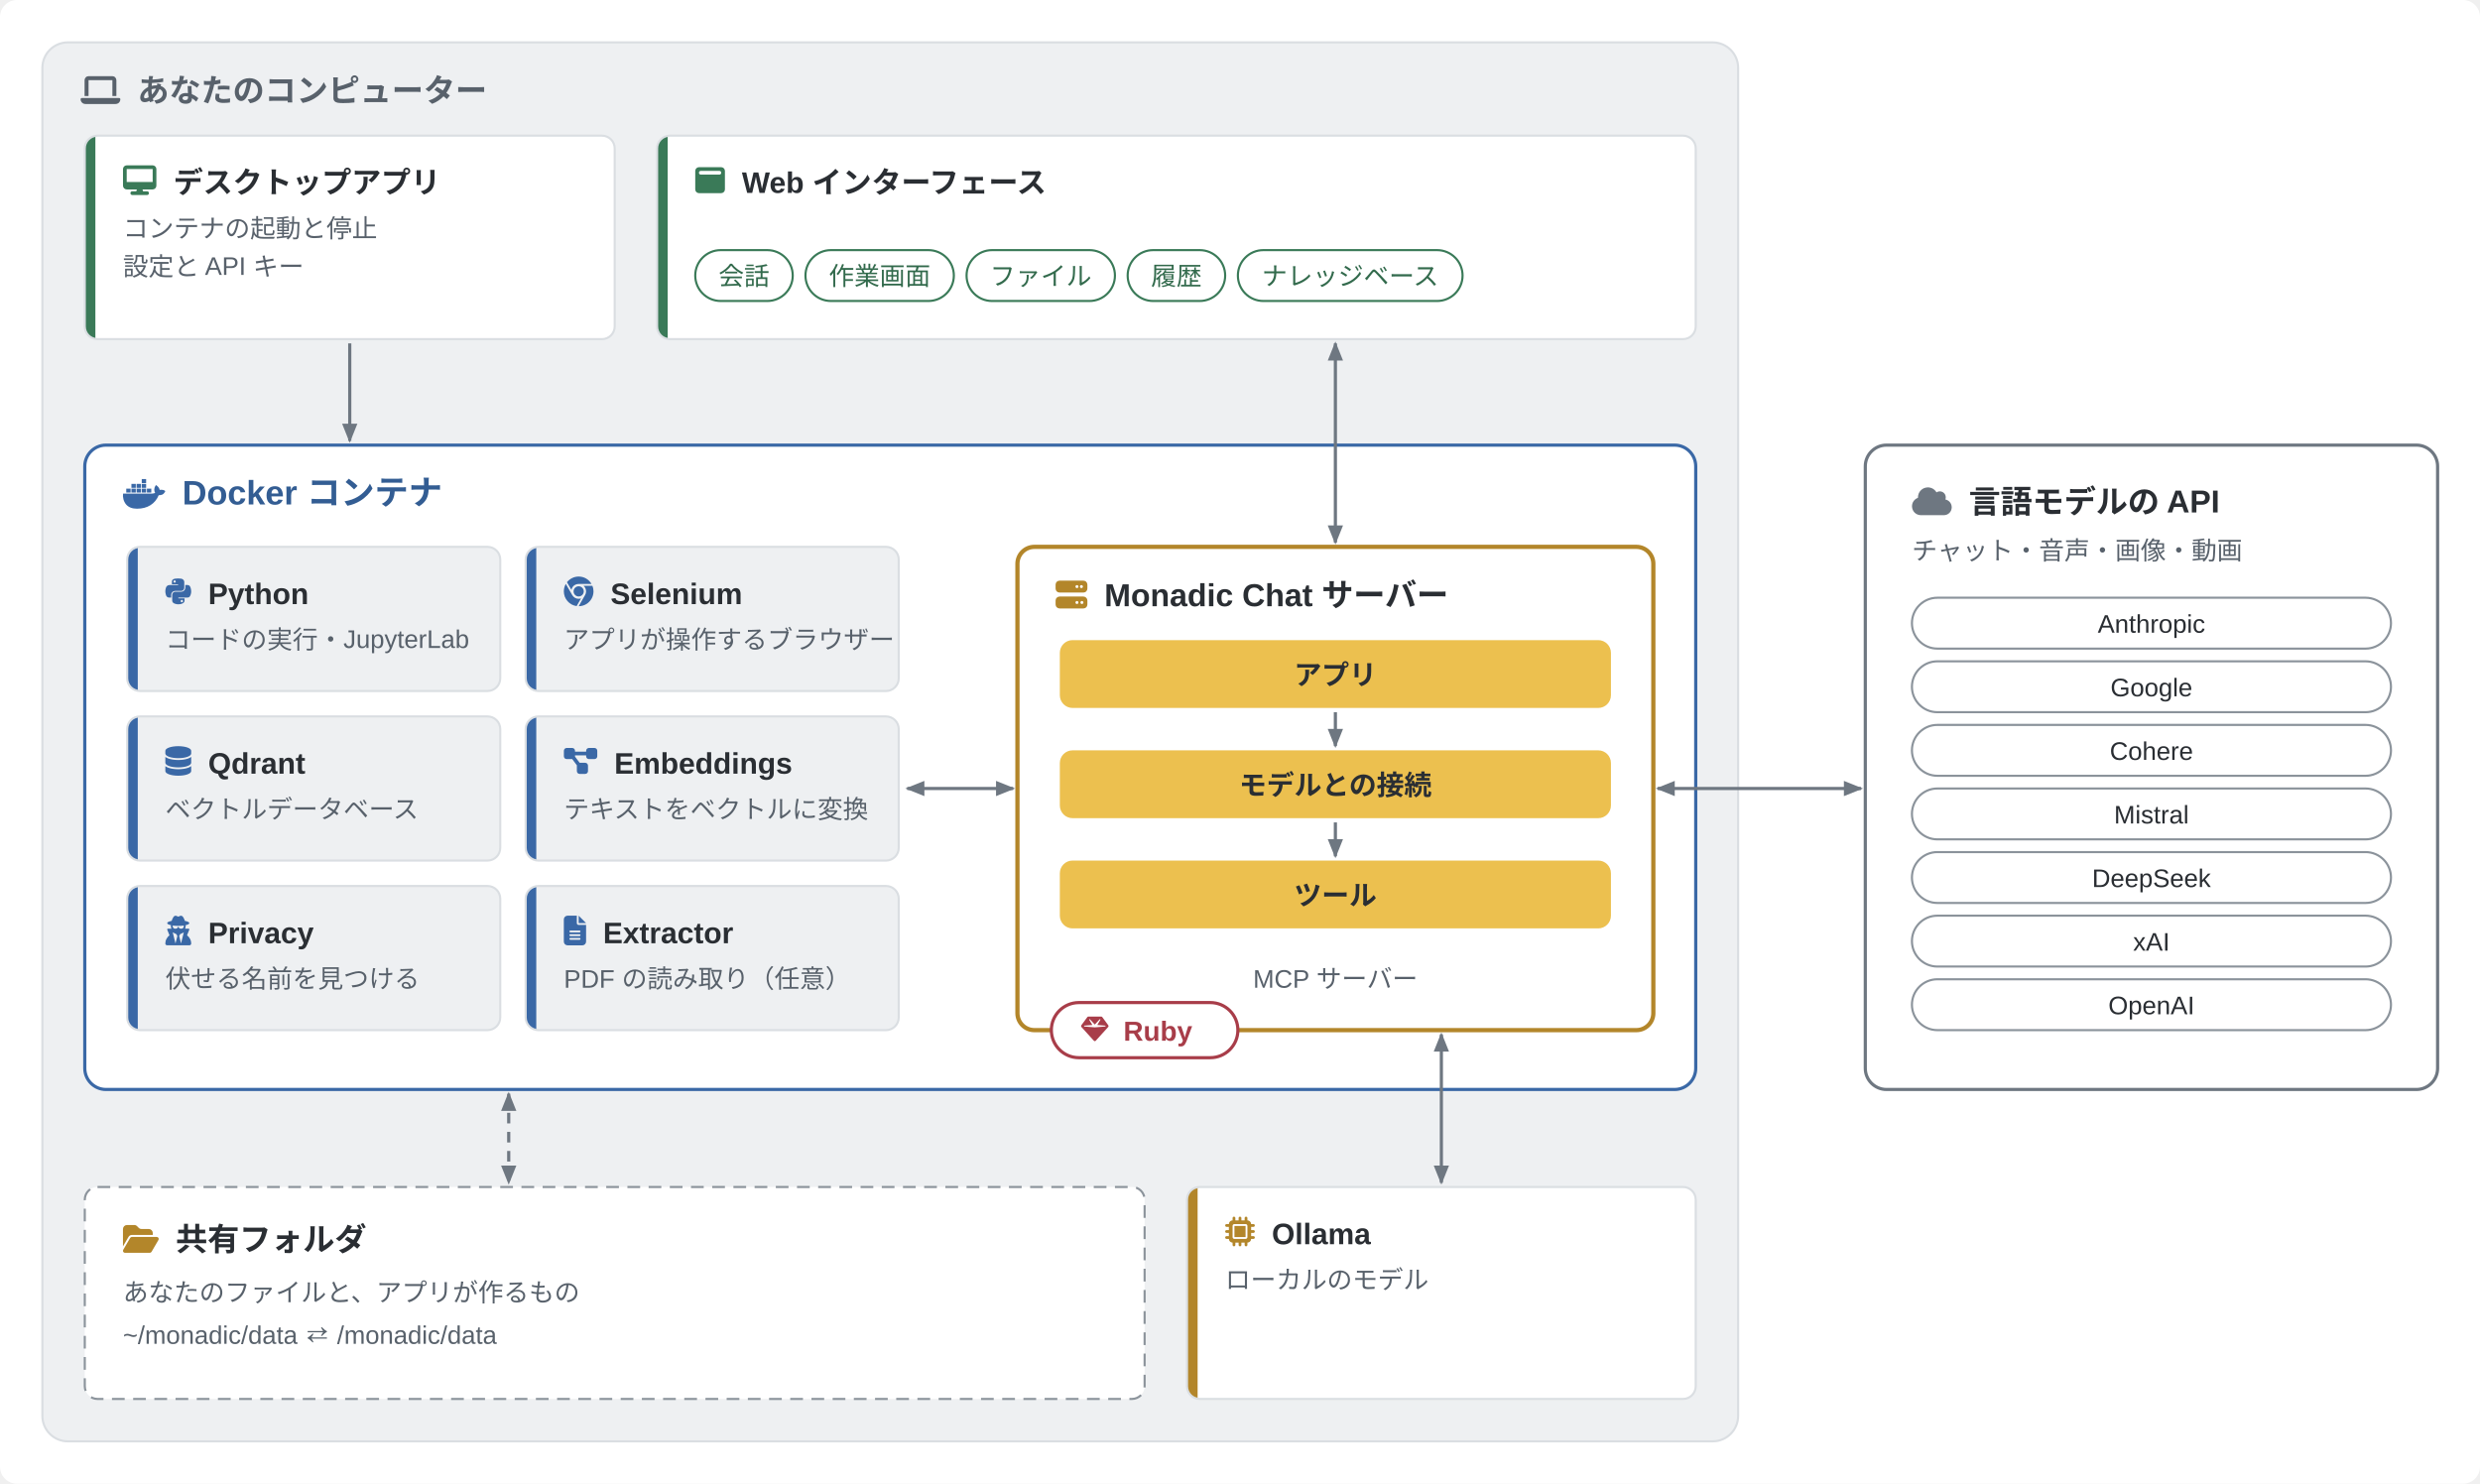
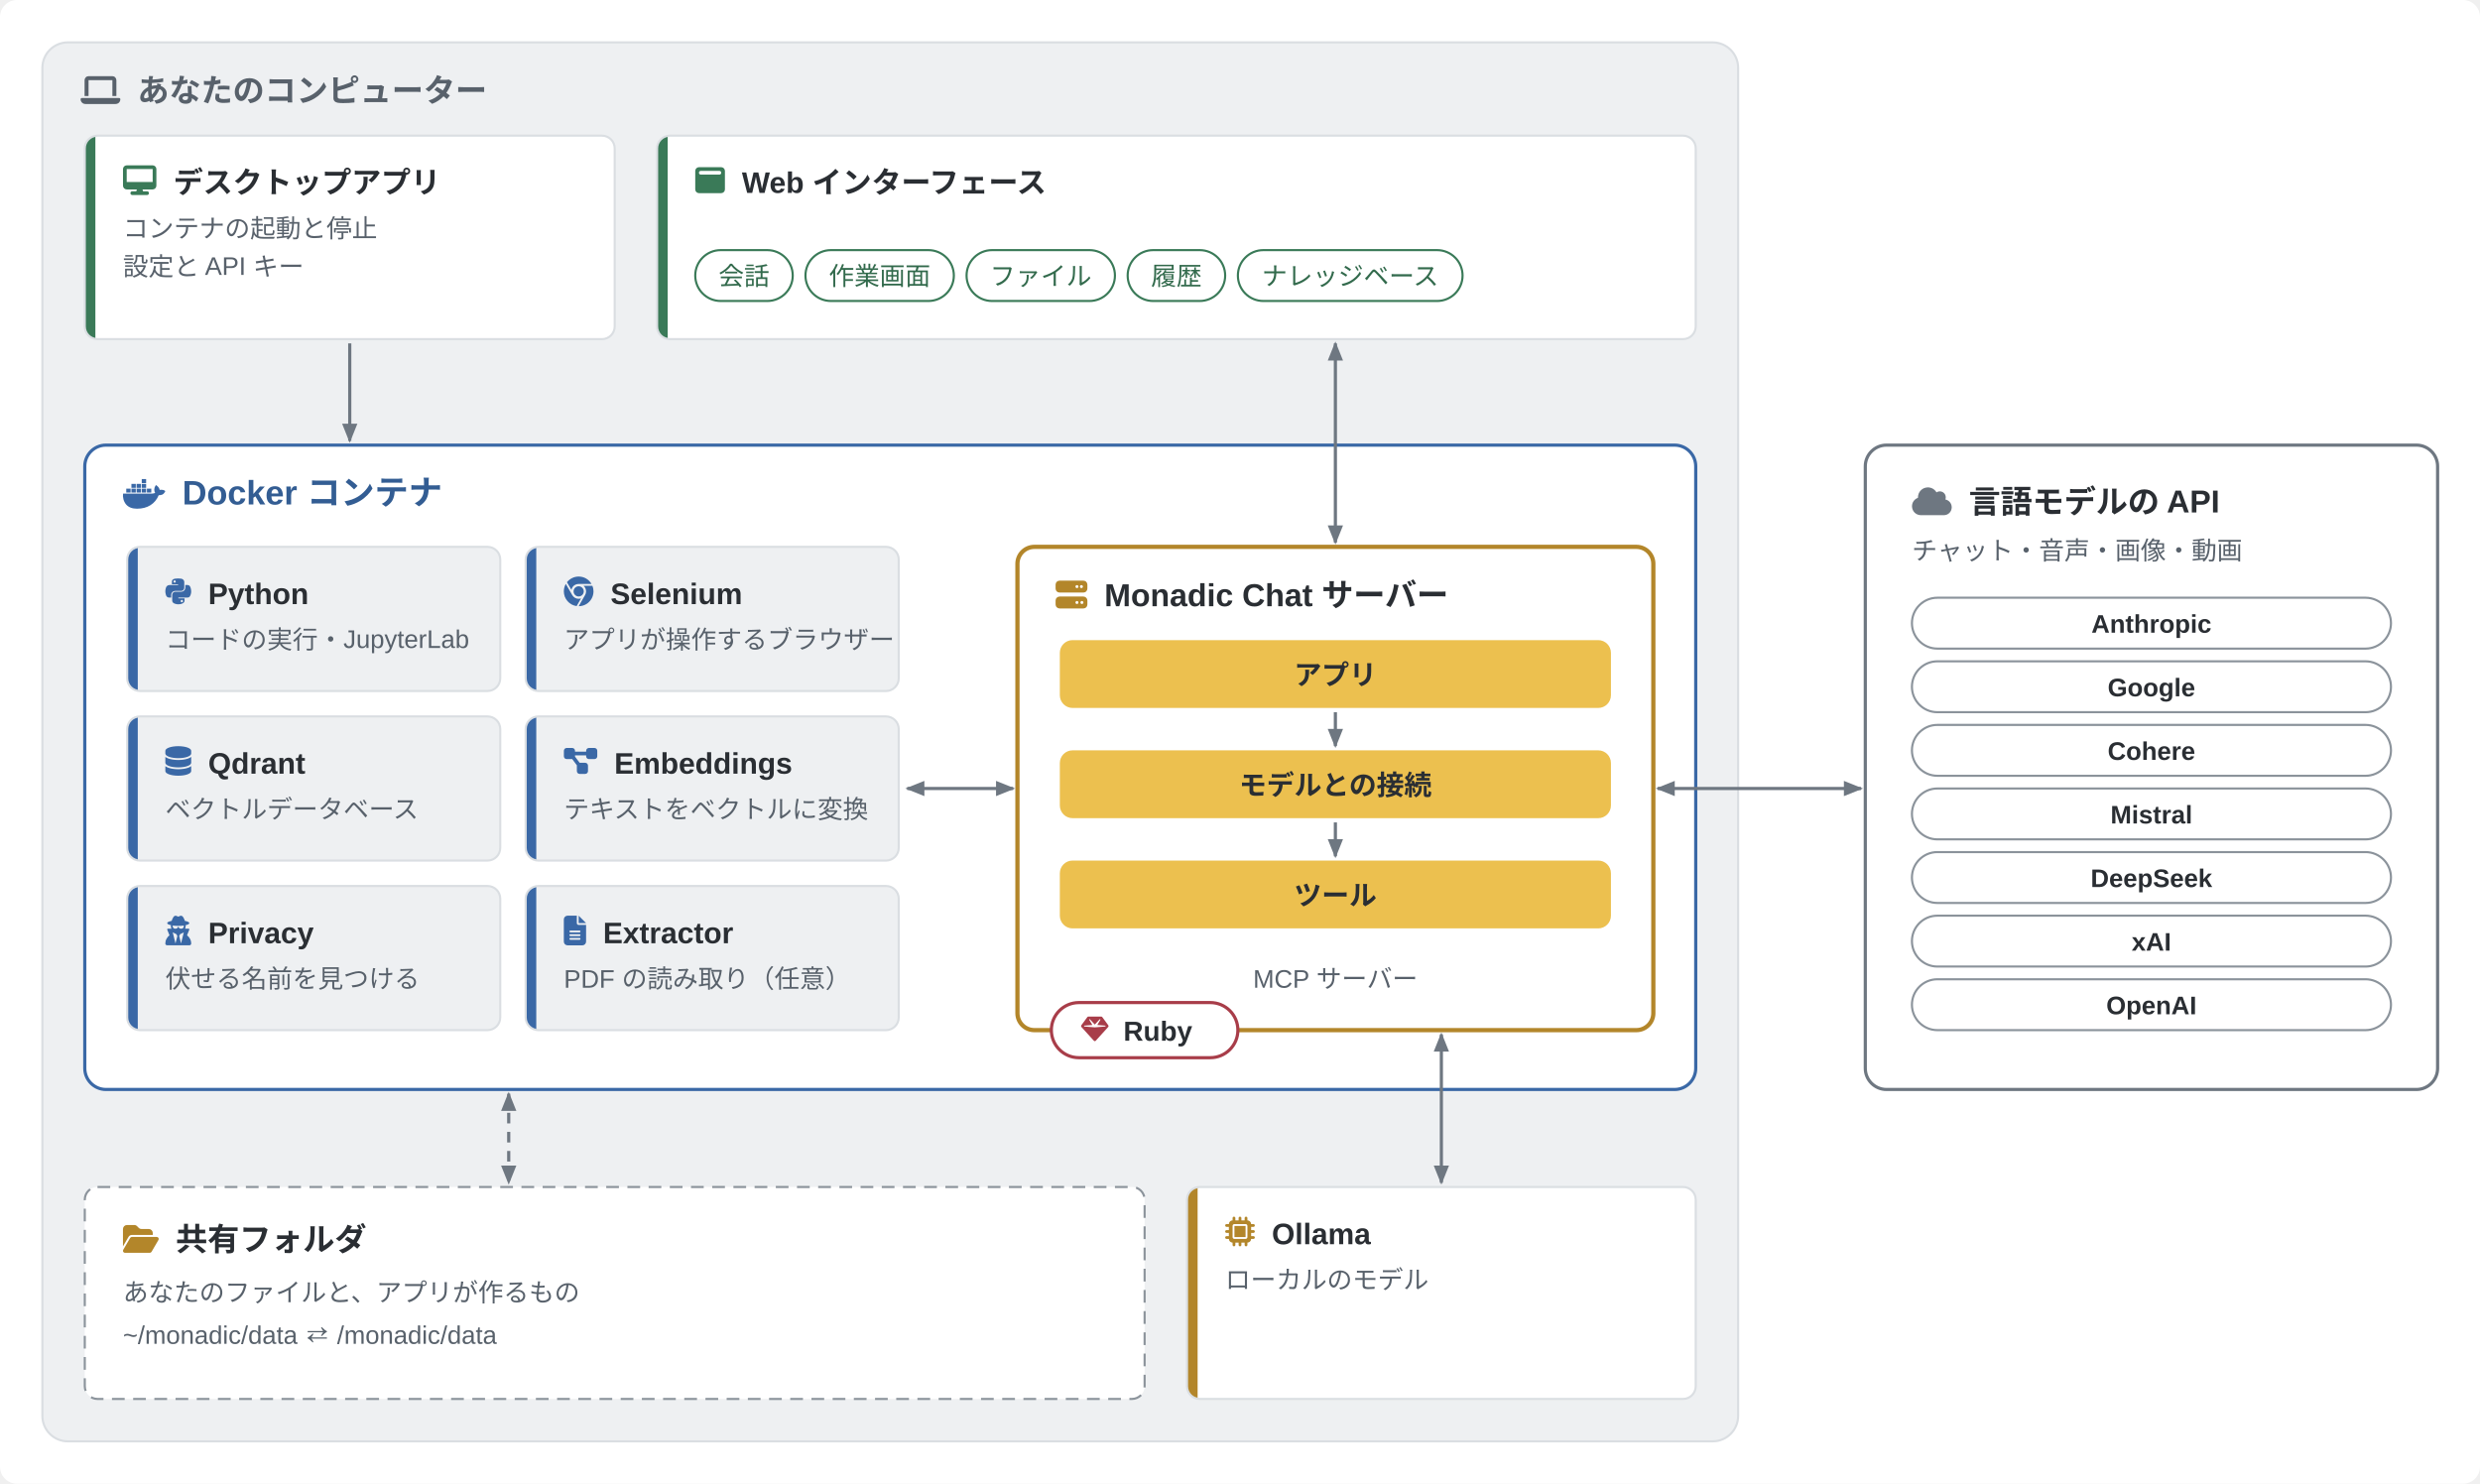
<svg xmlns="http://www.w3.org/2000/svg" width="1170" height="700" viewBox="0 0 1170 700" font-family="-apple-system, 'Hiragino Sans', 'Noto Sans JP', 'Helvetica Neue', Arial, sans-serif">
  <defs>
    <symbol id="i-brands-chrome" viewBox="0 -448 512 512">
      <path transform="scale(1 -1)" d="M0 192Q1 263 34 321L144 130Q161 100 190 82Q219 64 256 64Q277 64 297 71L221 -62Q125 -47 64 23Q2 93 0 192ZM365 126Q384 156 384 192Q382 251 341 288H493Q512 243 512 192Q511 121 477 63Q443 5 385 -29Q328 -63 256 -64L365 126ZM478 320H256H478H256Q208 319 174 291Q140 262 131 217L54 350Q90 395 142 421Q194 447 256 448Q328 447 386 413Q444 378 478 320ZM168 192Q169 229 194 254Q219 279 256 280Q293 279 318 254Q343 229 344 192Q343 155 318 130Q293 105 256 104Q219 105 194 130Q169 155 168 192Z" />
    </symbol>
    <symbol id="i-brands-docker" viewBox="0 -448 640 512">
      <path transform="scale(1 -1)" d="M350 212H284H350H284V271H350V212ZM350 416H284H350H284V355H350V416ZM428 271H362H428H362V212H428V271ZM272 343H206H272H206V283H272V343ZM350 343H284H350H284V283H350V343ZM627 243Q615 251 594 253Q574 255 554 252Q549 287 513 315L499 325L489 311Q475 289 473 260Q471 231 486 207Q472 198 437 196H2Q-4 157 7 113Q18 69 46 34Q102 -32 212 -32Q331 -32 415 21Q499 73 540 172Q558 170 585 178Q612 185 631 217Q634 222 639 232Q639 233 640 234L627 243ZM116 271H50H116H50V212H116V271ZM194 271H128H194H128V212H194V271ZM272 271H206H272H206V212H272V271ZM194 343H128H194H128V283H194V343Z" />
    </symbol>
    <symbol id="i-brands-python" viewBox="0 -448 448 512">
      <path transform="scale(1 -1)" d="M440 247Q434 271 422 286Q409 301 386 302H346V254Q345 226 326 207Q307 187 280 186H173Q150 186 135 170Q120 155 119 132V30Q120 9 135 -5Q151 -18 173 -24Q221 -40 280 -24Q300 -18 316 -5Q332 8 333 30V71H226V85H386Q409 85 421 100Q432 114 440 139Q456 186 440 248ZM286 44Q305 42 306 24Q305 5 286 3Q268 5 266 24Q268 42 286 44ZM168 200H275H168H275Q297 200 312 216Q327 231 328 254V356Q327 378 312 393Q297 408 275 412Q218 420 168 412Q135 406 124 392Q113 379 114 356V315H221V302H74Q51 302 32 288Q14 274 8 247Q0 218 0 194Q0 170 8 139Q13 115 27 100Q41 85 64 85H101V133Q102 161 121 180Q140 199 168 200ZM161 342Q143 344 141 363Q143 381 161 383Q179 381 181 363Q179 344 161 342Z" />
    </symbol>
    <symbol id="i-solid-cloud" viewBox="0 -448 640 512">
      <path transform="scale(1 -1)" d="M0 112Q2 51 42 10Q83 -30 144 -32H512Q566 -31 603 5Q639 42 640 96Q639 143 611 177Q582 212 538 221Q544 238 544 256Q543 297 516 324Q489 351 448 352Q418 352 395 336Q373 372 337 394Q301 415 256 416Q188 414 143 369Q98 324 96 256Q96 252 96 248Q96 248 96 248Q53 232 27 196Q1 160 0 112Z" />
    </symbol>
    <symbol id="i-solid-database" viewBox="0 -448 448 512">
      <path transform="scale(1 -1)" d="M448 368V320V368V320Q446 286 382 263Q319 241 224 240Q129 241 66 263Q2 286 0 320V368Q2 402 66 425Q129 447 224 448Q319 447 382 425Q446 402 448 368ZM393 233Q425 244 448 262V160Q446 126 382 103Q319 81 224 80Q129 81 66 103Q2 126 0 160V262Q23 244 55 233Q125 209 224 208Q323 209 393 233ZM0 102Q23 84 55 73Q125 49 224 48Q323 49 393 73Q425 84 448 102V16Q446 -18 382 -41Q319 -63 224 -64Q129 -63 66 -41Q2 -18 0 16V102Z" />
    </symbol>
    <symbol id="i-solid-desktop" viewBox="0 -448 576 512">
      <path transform="scale(1 -1)" d="M64 448Q37 447 19 429Q1 411 0 384V96Q1 69 19 51Q37 33 64 32H240L229 0H160Q146 0 137 -9Q128 -18 128 -32Q128 -46 137 -55Q146 -64 160 -64H416Q430 -64 439 -55Q448 -46 448 -32Q448 -18 439 -9Q430 0 416 0H347L336 32H512Q539 33 557 51Q575 69 576 96V384Q575 411 557 429Q539 447 512 448H64ZM512 384V160V384V160H64V384H512Z" />
    </symbol>
    <symbol id="i-solid-diagram-project" viewBox="0 -448 576 512">
      <path transform="scale(1 -1)" d="M0 368Q1 388 14 402Q28 415 48 416H144Q164 415 178 402Q191 388 192 368V352H384V368Q385 388 398 402Q412 415 432 416H528Q548 415 562 402Q575 388 576 368V272Q575 252 562 238Q548 225 528 224H432Q412 225 398 238Q385 252 384 272V288H192V272Q192 269 192 267L272 160H368Q388 159 402 146Q415 132 416 112V16Q415 -4 402 -18Q388 -31 368 -32H272Q252 -31 238 -18Q225 -4 224 16V112Q224 115 224 117L144 224H48Q28 225 14 238Q1 252 0 272V368Z" />
    </symbol>
    <symbol id="i-solid-file-lines" viewBox="0 -448 384 512">
      <path transform="scale(1 -1)" d="M64 448Q37 447 19 429Q1 411 0 384V0Q1 -27 19 -45Q37 -63 64 -64H320Q347 -63 365 -45Q383 -27 384 0V288H256Q242 288 233 297Q224 306 224 320V448H64ZM256 448V320V448V320H384L256 448ZM112 192H272H112H272Q287 191 288 176Q287 161 272 160H112Q97 161 96 176Q97 191 112 192ZM112 128H272H112H272Q287 127 288 112Q287 97 272 96H112Q97 97 96 112Q97 127 112 128ZM112 64H272H112H272Q287 63 288 48Q287 33 272 32H112Q97 33 96 48Q97 63 112 64Z" />
    </symbol>
    <symbol id="i-solid-folder-open" viewBox="0 -448 576 512">
      <path transform="scale(1 -1)" d="M89 224 0 72 89 224 0 72V352Q1 379 19 397Q37 415 64 416H182Q208 416 227 397L253 371Q272 352 299 352H416Q443 351 461 333Q479 315 480 288V256H144Q108 255 89 224ZM116 208Q126 223 144 224H544Q562 223 572 208Q580 192 572 176L460 -16Q450 -31 432 -32H32Q14 -31 4 -16Q-4 0 4 16L116 208Z" />
    </symbol>
    <symbol id="i-solid-gem" viewBox="0 -448 512 512">
      <path transform="scale(1 -1)" d="M117 414Q124 424 136 424H376Q388 424 395 414L507 262Q517 246 506 232L274 -24Q267 -32 256 -32Q245 -32 238 -24L6 232Q-5 246 5 262L117 414ZM155 374Q150 370 153 364L211 268L63 256Q57 255 56 248Q57 241 63 240L255 224Q256 224 256 224Q256 224 257 224L449 240Q455 241 456 248Q455 255 449 256L302 268L359 364Q362 370 357 374Q351 378 346 373L256 276L166 373Q161 378 155 374Z" />
    </symbol>
    <symbol id="i-solid-laptop" viewBox="0 -448 640 512">
      <path transform="scale(1 -1)" d="M128 416Q101 415 83 397Q65 379 64 352V96H128V352H512V96H576V352Q575 379 557 397Q539 415 512 416H128ZM19 64Q2 62 0 45Q1 12 23 -10Q44 -31 77 -32H563Q596 -31 618 -10Q639 12 640 45Q638 62 621 64H19Z" />
    </symbol>
    <symbol id="i-solid-microchip" viewBox="0 -448 512 512">
      <path transform="scale(1 -1)" d="M176 424Q174 446 152 448Q130 446 128 424V384Q101 383 83 365Q65 347 64 320H24Q2 318 0 296Q2 274 24 272H64V216H24Q2 214 0 192Q2 170 24 168H64V112H24Q2 110 0 88Q2 66 24 64H64Q65 37 83 19Q101 1 128 0V-40Q130 -62 152 -64Q174 -62 176 -40V0H232V-40Q234 -62 256 -64Q278 -62 280 -40V0H336V-40Q338 -62 360 -64Q382 -62 384 -40V0Q411 1 429 19Q447 37 448 64H488Q510 66 512 88Q510 110 488 112H448V168H488Q510 170 512 192Q510 214 488 216H448V272H488Q510 274 512 296Q510 318 488 320H448Q447 347 429 365Q411 383 384 384V424Q382 446 360 448Q338 446 336 424V384H280V424Q278 446 256 448Q234 446 232 424V384H176V424ZM160 320H352H160H352Q366 320 375 311Q384 302 384 288V96Q384 82 375 73Q366 64 352 64H160Q146 64 137 73Q128 82 128 96V288Q128 302 137 311Q146 320 160 320ZM352 288H160H352H160V96H352V288Z" />
    </symbol>
    <symbol id="i-solid-server" viewBox="0 -448 512 512">
      <path transform="scale(1 -1)" d="M64 416Q37 415 19 397Q1 379 0 352V288Q1 261 19 243Q37 225 64 224H448Q475 225 493 243Q511 261 512 288V352Q511 379 493 397Q475 415 448 416H64ZM344 344Q366 342 368 320Q366 298 344 296Q322 298 320 320Q322 342 344 344ZM392 320Q394 342 416 344Q438 342 440 320Q438 298 416 296Q394 298 392 320ZM64 160Q37 159 19 141Q1 123 0 96V32Q1 5 19 -13Q37 -31 64 -32H448Q475 -31 493 -13Q511 5 512 32V96Q511 123 493 141Q475 159 448 160H64ZM344 88Q366 86 368 64Q366 42 344 40Q322 42 320 64Q322 86 344 88ZM400 64Q402 86 424 88Q446 86 448 64Q446 42 424 40Q402 42 400 64Z" />
    </symbol>
    <symbol id="i-solid-user-secret" viewBox="0 -448 448 512">
      <path transform="scale(1 -1)" d="M224 432Q215 433 209 438Q208 438 208 438Q201 446 176 448Q153 447 137 420Q120 394 110 359Q74 352 53 342Q32 332 32 320Q35 298 97 284Q96 278 96 272Q96 246 105 224H45Q33 223 32 211Q32 208 33 206L72 109Q39 84 20 47Q0 10 0 -34Q0 -47 9 -55Q17 -64 30 -64H418Q431 -64 439 -55Q448 -47 448 -34Q448 10 428 47Q409 84 376 109L415 206Q416 208 416 211Q415 223 403 224H343Q352 246 352 272Q352 278 351 284Q413 298 416 320Q416 332 395 342Q374 352 338 359Q328 394 311 420Q295 447 272 448Q247 446 240 438Q240 438 240 438Q239 438 239 438Q233 433 224 432ZM280 224H268H280H268Q241 225 231 250Q229 255 224 255Q219 255 217 250Q207 225 181 224H168Q151 224 140 236Q128 247 128 264V278Q171 272 224 272Q277 272 320 278V264Q320 247 308 236Q297 224 280 224ZM192 128 208 96 192 128 208 96 176 -32 128 160 192 128ZM320 160 272 -32 320 160 272 -32 240 96 256 128 320 160Z" />
    </symbol>
    <symbol id="i-solid-window-maximize" viewBox="0 -448 512 512">
      <path transform="scale(1 -1)" d="M64 416Q37 415 19 397Q1 379 0 352V32Q1 5 19 -13Q37 -31 64 -32H448Q475 -31 493 -13Q511 5 512 32V352Q511 379 493 397Q475 415 448 416H64ZM96 352H416H96H416Q430 352 439 343Q448 334 448 320Q448 306 439 297Q430 288 416 288H96Q82 288 73 297Q64 306 64 320Q64 334 73 343Q82 352 96 352Z" />
    </symbol>
    <marker id="arrow" viewBox="0 0 10 10" refX="9" refY="5" markerUnits="userSpaceOnUse" markerWidth="9" markerHeight="9" orient="auto">
      <path d="M0 1 L10 5 L0 9 z" fill="#6e7781" />
    </marker>
    <marker id="arrow-back" viewBox="0 0 10 10" refX="1" refY="5" markerUnits="userSpaceOnUse" markerWidth="9" markerHeight="9" orient="auto">
      <path d="M10 1 L0 5 L10 9 z" fill="#6e7781" />
    </marker>
  </defs>
  <rect width="1170" height="700" rx="8" fill="#ffffff" />
  <rect x="20" y="20" width="800" height="660" rx="12" fill="#eef0f2" stroke="#dadee2" />
  <use href="#i-solid-laptop" x="38.0" y="35.0" width="18.8" height="15" fill="#58616b" />
  <text x="64.8" y="48.0" font-size="15" fill="#58616b" font-weight="700">あなたのコンピューター</text>
  <rect x="40" y="64" width="250" height="96" rx="6" fill="#3a7a58" />
  <path d="M45 64 H284 A6 6 0 0 1 290 70 V154 A6 6 0 0 1 284 160 H45 Z" fill="#ffffff" />
  <rect x="40" y="64" width="250" height="96" rx="6" fill="none" stroke="#dadee2" />
  <use href="#i-solid-desktop" x="58.0" y="78.0" width="15.8" height="14" fill="#3a7a58" />
  <text x="81.8" y="91.0" font-size="14" fill="#2a2e33" font-weight="700">デスクトップアプリ</text>
  <text x="58.0" y="112.0" font-size="12" fill="#58616b">コンテナの起動と停止</text>
  <text x="58.0" y="130.0" font-size="12" fill="#58616b">設定と API キー</text>
  <rect x="310" y="64" width="490" height="96" rx="6" fill="#3a7a58" />
  <path d="M315 64 H794 A6 6 0 0 1 800 70 V154 A6 6 0 0 1 794 160 H315 Z" fill="#ffffff" />
  <rect x="310" y="64" width="490" height="96" rx="6" fill="none" stroke="#dadee2" />
  <use href="#i-solid-window-maximize" x="328.0" y="78.0" width="14.0" height="14" fill="#3a7a58" />
  <text x="350.0" y="91.0" font-size="14" fill="#2a2e33" font-weight="700">Web インターフェース</text>
  <rect x="328.0" y="118" width="46.0" height="24" rx="12" fill="none" stroke="#3a7a58" />
  <text x="351.0" y="134.5" font-size="12" fill="#326a4c" text-anchor="middle">会話</text>
  <rect x="380.0" y="118" width="70.0" height="24" rx="12" fill="none" stroke="#3a7a58" />
  <text x="415.0" y="134.5" font-size="12" fill="#326a4c" text-anchor="middle">作業画面</text>
  <rect x="456.0" y="118" width="70.0" height="24" rx="12" fill="none" stroke="#3a7a58" />
  <text x="491.0" y="134.5" font-size="12" fill="#326a4c" text-anchor="middle">ファイル</text>
  <rect x="532.0" y="118" width="46.0" height="24" rx="12" fill="none" stroke="#3a7a58" />
  <text x="555.0" y="134.5" font-size="12" fill="#326a4c" text-anchor="middle">履歴</text>
  <rect x="584.0" y="118" width="106.0" height="24" rx="12" fill="none" stroke="#3a7a58" />
  <text x="637.0" y="134.5" font-size="12" fill="#326a4c" text-anchor="middle">ナレッジベース</text>
  <rect x="40" y="210" width="760" height="304" rx="10" fill="#ffffff" stroke="#3a68a6" stroke-width="1.5" />
  <use href="#i-brands-docker" x="58.0" y="225.0" width="20.0" height="16" fill="#3a68a6" />
  <text x="86.0" y="238.0" font-size="16" fill="#335d93" font-weight="700">Docker コンテナ</text>
  <rect x="60" y="258" width="176" height="68" rx="6" fill="#3a68a6" />
  <path d="M65 258 H230 A6 6 0 0 1 236 264 V320 A6 6 0 0 1 230 326 H65 Z" fill="#eef0f2" />
  <rect x="60" y="258" width="176" height="68" rx="6" fill="none" stroke="#dadee2" />
  <use href="#i-brands-python" x="78.0" y="272.0" width="12.2" height="14" fill="#3a68a6" />
  <text x="98.2" y="285.0" font-size="14" fill="#2a2e33" font-weight="700">Python</text>
  <text x="78.0" y="306.0" font-size="12" fill="#58616b">コードの実行・JupyterLab</text>
  <rect x="248" y="258" width="176" height="68" rx="6" fill="#3a68a6" />
  <path d="M253 258 H418 A6 6 0 0 1 424 264 V320 A6 6 0 0 1 418 326 H253 Z" fill="#eef0f2" />
  <rect x="248" y="258" width="176" height="68" rx="6" fill="none" stroke="#dadee2" />
  <use href="#i-brands-chrome" x="266.0" y="272.0" width="14.0" height="14" fill="#3a68a6" />
  <text x="288.0" y="285.0" font-size="14" fill="#2a2e33" font-weight="700">Selenium</text>
  <text x="266.0" y="306.0" font-size="12" fill="#58616b">アプリが操作するブラウザー</text>
  <rect x="60" y="338" width="176" height="68" rx="6" fill="#3a68a6" />
  <path d="M65 338 H230 A6 6 0 0 1 236 344 V400 A6 6 0 0 1 230 406 H65 Z" fill="#eef0f2" />
  <rect x="60" y="338" width="176" height="68" rx="6" fill="none" stroke="#dadee2" />
  <use href="#i-solid-database" x="78.0" y="352.0" width="12.2" height="14" fill="#3a68a6" />
  <text x="98.2" y="365.0" font-size="14" fill="#2a2e33" font-weight="700">Qdrant</text>
  <text x="78.0" y="386.0" font-size="12" fill="#58616b">ベクトルデータベース</text>
  <rect x="248" y="338" width="176" height="68" rx="6" fill="#3a68a6" />
  <path d="M253 338 H418 A6 6 0 0 1 424 344 V400 A6 6 0 0 1 418 406 H253 Z" fill="#eef0f2" />
  <rect x="248" y="338" width="176" height="68" rx="6" fill="none" stroke="#dadee2" />
  <use href="#i-solid-diagram-project" x="266.0" y="352.0" width="15.8" height="14" fill="#3a68a6" />
  <text x="289.8" y="365.0" font-size="14" fill="#2a2e33" font-weight="700">Embeddings</text>
  <text x="266.0" y="386.0" font-size="12" fill="#58616b">テキストをベクトルに変換</text>
  <rect x="60" y="418" width="176" height="68" rx="6" fill="#3a68a6" />
  <path d="M65 418 H230 A6 6 0 0 1 236 424 V480 A6 6 0 0 1 230 486 H65 Z" fill="#eef0f2" />
  <rect x="60" y="418" width="176" height="68" rx="6" fill="none" stroke="#dadee2" />
  <use href="#i-solid-user-secret" x="78.0" y="432.0" width="12.2" height="14" fill="#3a68a6" />
  <text x="98.2" y="445.0" font-size="14" fill="#2a2e33" font-weight="700">Privacy</text>
  <text x="78.0" y="466.0" font-size="12" fill="#58616b">伏せる名前を見つける</text>
  <rect x="248" y="418" width="176" height="68" rx="6" fill="#3a68a6" />
  <path d="M253 418 H418 A6 6 0 0 1 424 424 V480 A6 6 0 0 1 418 486 H253 Z" fill="#eef0f2" />
  <rect x="248" y="418" width="176" height="68" rx="6" fill="none" stroke="#dadee2" />
  <use href="#i-solid-file-lines" x="266.0" y="432.0" width="10.5" height="14" fill="#3a68a6" />
  <text x="284.5" y="445.0" font-size="14" fill="#2a2e33" font-weight="700">Extractor</text>
  <text x="266.0" y="466.0" font-size="12" fill="#58616b">PDF の読み取り（任意）</text>
  <rect x="480" y="258" width="300" height="228" rx="8" fill="#ffffff" stroke="#b3862a" stroke-width="2" />
  <use href="#i-solid-server" x="498.0" y="273.0" width="15.0" height="15" fill="#b3862a" />
  <text x="521.0" y="286.0" font-size="15" fill="#2a2e33" font-weight="700">Monadic Chat サーバー</text>
  <rect x="500" y="302" width="260" height="32" rx="6" fill="#ecc04f" />
  <text x="630.0" y="323.0" font-size="13" fill="#2a2e33" font-weight="700" text-anchor="middle">アプリ</text>
  <line x1="630" y1="336" x2="630" y2="352" stroke="#6e7781" stroke-width="1.5" marker-end="url(#arrow)" />
  <rect x="500" y="354" width="260" height="32" rx="6" fill="#ecc04f" />
  <text x="630.0" y="375.0" font-size="13" fill="#2a2e33" font-weight="700" text-anchor="middle">モデルとの接続</text>
  <line x1="630" y1="388" x2="630" y2="404" stroke="#6e7781" stroke-width="1.5" marker-end="url(#arrow)" />
  <rect x="500" y="406" width="260" height="32" rx="6" fill="#ecc04f" />
  <text x="630.0" y="427.0" font-size="13" fill="#2a2e33" font-weight="700" text-anchor="middle">ツール</text>
  <text x="630.0" y="466.0" font-size="12" fill="#58616b" text-anchor="middle">MCP サーバー</text>
  <rect x="496" y="473" width="88" height="26" rx="13" fill="#ffffff" stroke="#a83d49" stroke-width="1.5" />
  <use href="#i-solid-gem" x="510.0" y="479.0" width="13.0" height="13" fill="#a83d49" />
-   <text x="530.0" y="491.0" font-size="13" fill="#a83d49" font-weight="700">Ruby</text>
+   <text x="530.0" y="491.0" font-size="13" fill="#2a2e33" font-weight="700">Ruby</text>
  <line x1="428" y1="372" x2="478" y2="372" stroke="#6e7781" stroke-width="1.5" marker-end="url(#arrow)" marker-start="url(#arrow-back)" />
  <rect x="40" y="560" width="500" height="100" rx="6" fill="#ffffff" stroke="#8b939b" stroke-dasharray="6 4" />
  <use href="#i-solid-folder-open" x="58.0" y="577.0" width="16.9" height="15" fill="#b3862a" />
  <text x="82.9" y="590.0" font-size="15" fill="#2a2e33" font-weight="700">共有フォルダ</text>
  <text x="58.0" y="614.0" font-size="12" fill="#58616b">あなたのファイルと、アプリが作るもの</text>
  <text x="58.0" y="634.0" font-size="12" fill="#58616b">~/monadic/data  ⇄  /monadic/data</text>
  <rect x="560" y="560" width="240" height="100" rx="6" fill="#b3862a" />
  <path d="M565 560 H794 A6 6 0 0 1 800 566 V654 A6 6 0 0 1 794 660 H565 Z" fill="#ffffff" />
  <rect x="560" y="560" width="240" height="100" rx="6" fill="none" stroke="#dadee2" />
  <use href="#i-solid-microchip" x="578.0" y="574.0" width="14.0" height="14" fill="#b3862a" />
  <text x="600.0" y="587.0" font-size="14" fill="#2a2e33" font-weight="700">Ollama</text>
  <text x="578.0" y="608.0" font-size="12" fill="#58616b">ローカルのモデル</text>
  <line x1="165" y1="162" x2="165" y2="208" stroke="#6e7781" stroke-width="1.5" marker-end="url(#arrow)" />
  <line x1="630" y1="162" x2="630" y2="256" stroke="#6e7781" stroke-width="1.5" marker-end="url(#arrow)" marker-start="url(#arrow-back)" />
  <line x1="240" y1="516" x2="240" y2="558" stroke="#6e7781" stroke-width="1.5" stroke-dasharray="5 4" marker-end="url(#arrow)" marker-start="url(#arrow-back)" />
  <line x1="680" y1="488" x2="680" y2="558" stroke="#6e7781" stroke-width="1.5" marker-end="url(#arrow)" marker-start="url(#arrow-back)" />
  <rect x="880" y="210" width="270" height="304" rx="10" fill="#ffffff" stroke="#6e7781" stroke-width="1.5" />
  <use href="#i-solid-cloud" x="902.0" y="229.0" width="18.8" height="15" fill="#6e7781" />
  <text x="928.8" y="242.0" font-size="15" fill="#2a2e33" font-weight="700">言語モデルの API</text>
  <text x="902.0" y="264.0" font-size="12" fill="#58616b">チャット・音声・画像・動画</text>
  <rect x="902.0" y="282" width="226.0" height="24" rx="12" fill="none" stroke="#8b939b" />
-   <text x="1015.0" y="298.5" font-size="12" fill="#2a2e33" text-anchor="middle">Anthropic</text>
+   <text x="1015.0" y="298.5" font-size="12" fill="#2a2e33" font-weight="700" text-anchor="middle">Anthropic</text>
  <rect x="902.0" y="312" width="226.0" height="24" rx="12" fill="none" stroke="#8b939b" />
-   <text x="1015.0" y="328.5" font-size="12" fill="#2a2e33" text-anchor="middle">Google</text>
+   <text x="1015.0" y="328.5" font-size="12" fill="#2a2e33" font-weight="700" text-anchor="middle">Google</text>
  <rect x="902.0" y="342" width="226.0" height="24" rx="12" fill="none" stroke="#8b939b" />
-   <text x="1015.0" y="358.5" font-size="12" fill="#2a2e33" text-anchor="middle">Cohere</text>
+   <text x="1015.0" y="358.5" font-size="12" fill="#2a2e33" font-weight="700" text-anchor="middle">Cohere</text>
  <rect x="902.0" y="372" width="226.0" height="24" rx="12" fill="none" stroke="#8b939b" />
-   <text x="1015.0" y="388.5" font-size="12" fill="#2a2e33" text-anchor="middle">Mistral</text>
+   <text x="1015.0" y="388.5" font-size="12" fill="#2a2e33" font-weight="700" text-anchor="middle">Mistral</text>
  <rect x="902.0" y="402" width="226.0" height="24" rx="12" fill="none" stroke="#8b939b" />
-   <text x="1015.0" y="418.5" font-size="12" fill="#2a2e33" text-anchor="middle">DeepSeek</text>
+   <text x="1015.0" y="418.5" font-size="12" fill="#2a2e33" font-weight="700" text-anchor="middle">DeepSeek</text>
  <rect x="902.0" y="432" width="226.0" height="24" rx="12" fill="none" stroke="#8b939b" />
-   <text x="1015.0" y="448.5" font-size="12" fill="#2a2e33" text-anchor="middle">xAI</text>
+   <text x="1015.0" y="448.5" font-size="12" fill="#2a2e33" font-weight="700" text-anchor="middle">xAI</text>
  <rect x="902.0" y="462" width="226.0" height="24" rx="12" fill="none" stroke="#8b939b" />
-   <text x="1015.0" y="478.5" font-size="12" fill="#2a2e33" text-anchor="middle">OpenAI</text>
+   <text x="1015.0" y="478.5" font-size="12" fill="#2a2e33" font-weight="700" text-anchor="middle">OpenAI</text>
  <line x1="782" y1="372" x2="878" y2="372" stroke="#6e7781" stroke-width="1.5" marker-end="url(#arrow)" marker-start="url(#arrow-back)" />
</svg>
